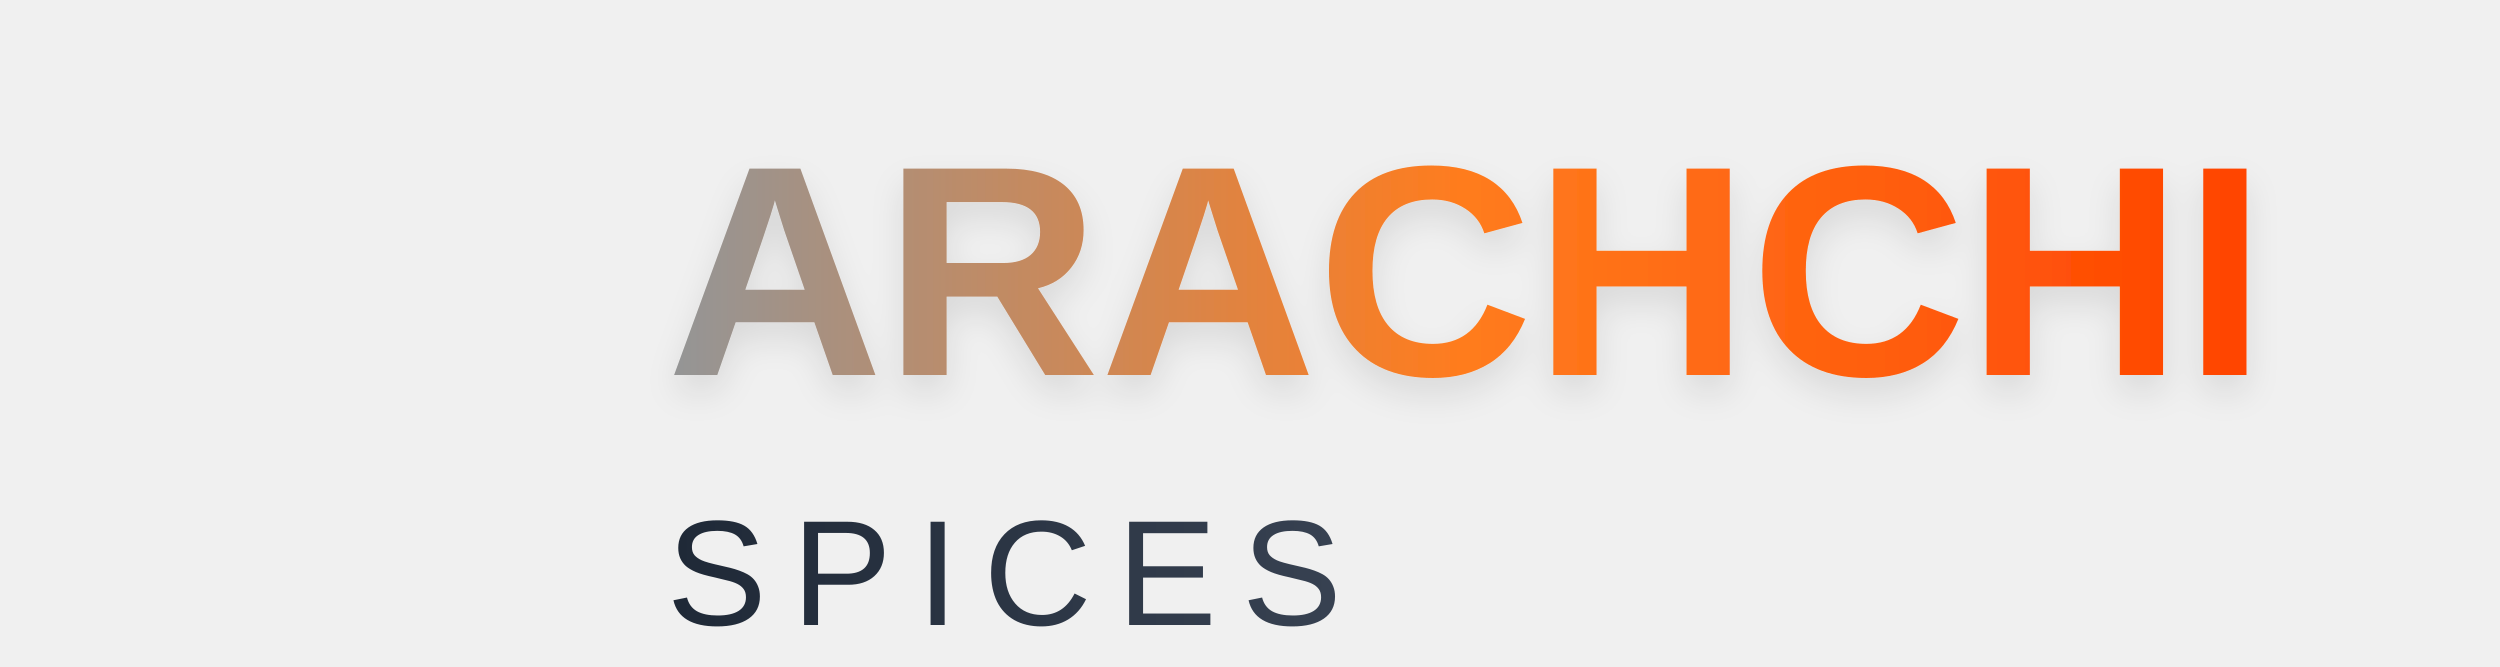
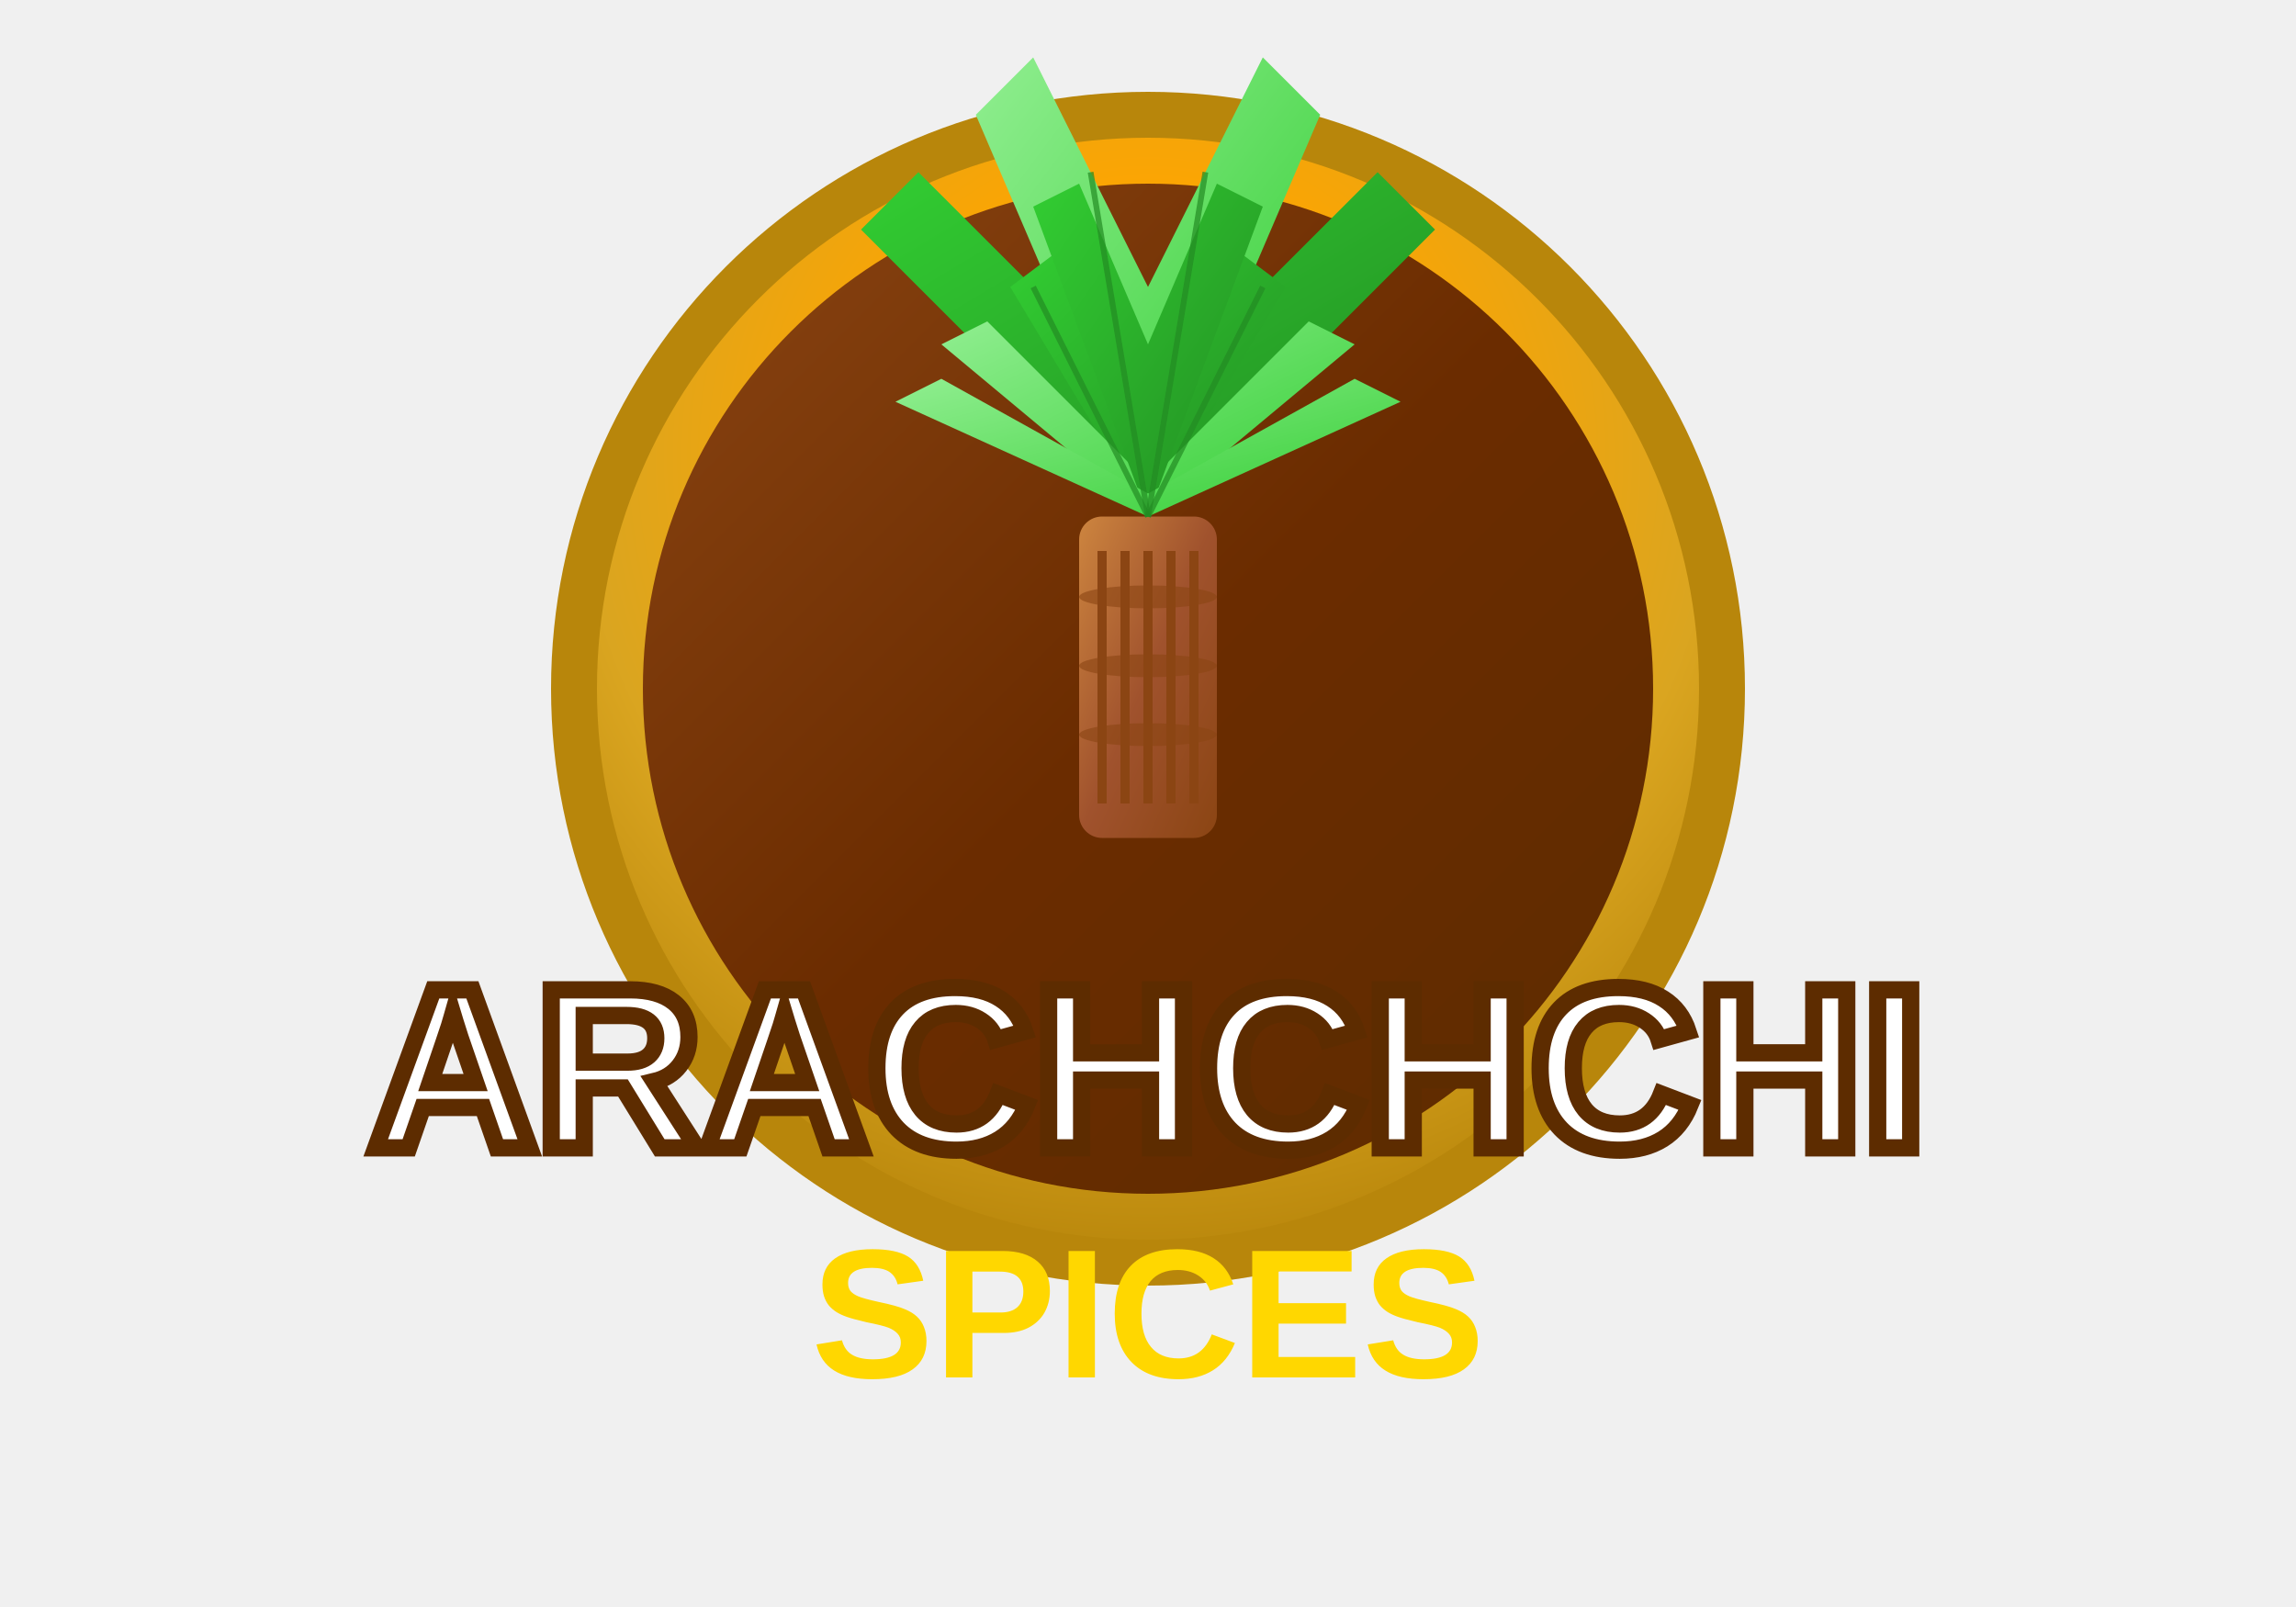
- <svg xmlns="http://www.w3.org/2000/svg" width="300" height="80" viewBox="0 0 300 80">
+ <svg xmlns="http://www.w3.org/2000/svg" width="200" height="140" viewBox="0 0 200 140">
  <defs>
-     <linearGradient id="animatedCinnamonGradient" x1="0%" y1="0%" x2="100%" y2="0%">
-       <stop offset="0%" stop-color="#959595">
-         <animate attributeName="stop-color" values="#959595;#ff7c1e;#ff4400;#ff7c1e;#959595" dur="6s" repeatCount="indefinite" />
-       </stop>
-       <stop offset="50%" stop-color="#ff7c1e">
-         <animate attributeName="stop-color" values="#ff7c1e;#ff4400;#959595;#ff4400;#ff7c1e" dur="6s" repeatCount="indefinite" />
-       </stop>
-       <stop offset="100%" stop-color="#ff4400">
-         <animate attributeName="stop-color" values="#ff4400;#959595;#ff7c1e;#959595;#ff4400" dur="6s" repeatCount="indefinite" />
-       </stop>
+     <radialGradient id="goldGradient" cx="50%" cy="30%" r="70%">
+       <stop offset="0%" style="stop-color:#FFD700;stop-opacity:1" />
+       <stop offset="30%" style="stop-color:#FFA500;stop-opacity:1" />
+       <stop offset="70%" style="stop-color:#DAA520;stop-opacity:1" />
+       <stop offset="100%" style="stop-color:#B8860B;stop-opacity:1" />
+     </radialGradient>
+     <linearGradient id="brownGradient" x1="0%" y1="0%" x2="100%" y2="100%">
+       <stop offset="0%" style="stop-color:#8B4513;stop-opacity:1" />
+       <stop offset="50%" style="stop-color:#6B2C00;stop-opacity:1" />
+       <stop offset="100%" style="stop-color:#5D2C00;stop-opacity:1" />
    </linearGradient>
-     <linearGradient id="textGradient" x1="0%" y1="0%" x2="100%" y2="0%">
-       <stop offset="0%" style="stop-color:#1f2937;stop-opacity:1" />
-       <stop offset="100%" style="stop-color:#374151;stop-opacity:1" />
+     <linearGradient id="trunkGradient" x1="0%" y1="0%" x2="100%" y2="100%">
+       <stop offset="0%" style="stop-color:#CD853F;stop-opacity:1" />
+       <stop offset="50%" style="stop-color:#A0522D;stop-opacity:1" />
+       <stop offset="100%" style="stop-color:#8B4513;stop-opacity:1" />
    </linearGradient>
-     <filter id="shadow" x="-50%" y="-50%" width="200%" height="200%">
-       <feDropShadow dx="0" dy="2" stdDeviation="2" flood-color="#000" flood-opacity="0.1" />
-     </filter>
+     <linearGradient id="frondGradient1" x1="0%" y1="0%" x2="100%" y2="100%">
+       <stop offset="0%" style="stop-color:#32CD32;stop-opacity:1" />
+       <stop offset="100%" style="stop-color:#228B22;stop-opacity:1" />
+     </linearGradient>
+     <linearGradient id="frondGradient2" x1="0%" y1="0%" x2="100%" y2="100%">
+       <stop offset="0%" style="stop-color:#90EE90;stop-opacity:1" />
+       <stop offset="100%" style="stop-color:#32CD32;stop-opacity:1" />
+     </linearGradient>
  </defs>
-   <text x="80" y="45" font-family="Arial, sans-serif" font-size="36" font-weight="bold" fill="url(#animatedCinnamonGradient)" filter="url(#shadow)">
-     ARACHCHI
-     <animate attributeName="opacity" values="0.8;1;0.8" dur="3s" repeatCount="indefinite" />
-   </text>
-   <text x="80" y="75" font-family="Arial, sans-serif" font-size="18" font-weight="normal" fill="url(#textGradient)" letter-spacing="3px">
-     SPICES
-     <animate attributeName="opacity" values="0.7;1;0.7" dur="2.5s" repeatCount="indefinite" />
-   </text>
+   <circle cx="100" cy="60" r="50" fill="url(#goldGradient)" stroke="#B8860B" stroke-width="4" />
+   <circle cx="100" cy="60" r="44" fill="url(#brownGradient)" />
+   <rect x="94" y="45" width="12" height="28" fill="url(#trunkGradient)" rx="2" />
+   <line x1="96" y1="48" x2="96" y2="70" stroke="#8B4513" stroke-width="0.8" />
+   <line x1="98" y1="48" x2="98" y2="70" stroke="#8B4513" stroke-width="0.8" />
+   <line x1="100" y1="48" x2="100" y2="70" stroke="#8B4513" stroke-width="0.8" />
+   <line x1="102" y1="48" x2="102" y2="70" stroke="#8B4513" stroke-width="0.8" />
+   <line x1="104" y1="48" x2="104" y2="70" stroke="#8B4513" stroke-width="0.8" />
+   <ellipse cx="100" cy="52" rx="6" ry="1" fill="#8B4513" opacity="0.6" />
+   <ellipse cx="100" cy="58" rx="6" ry="1" fill="#8B4513" opacity="0.6" />
+   <ellipse cx="100" cy="64" rx="6" ry="1" fill="#8B4513" opacity="0.6" />
+   <path d="M100 45 L75 20 L80 15 L100 35 L120 15 L125 20 L100 45 Z" fill="url(#frondGradient1)" />
+   <path d="M100 45 L85 10 L90 5 L100 25 L110 5 L115 10 L100 45 Z" fill="url(#frondGradient2)" />
+   <path d="M100 45 L88 25 L92 22 L100 40 L108 22 L112 25 L100 45 Z" fill="url(#frondGradient1)" />
+   <path d="M100 45 L82 30 L86 28 L100 42 L114 28 L118 30 L100 45 Z" fill="url(#frondGradient2)" />
+   <path d="M100 45 L90 18 L94 16 L100 30 L106 16 L110 18 L100 45 Z" fill="url(#frondGradient1)" />
+   <path d="M100 45 L78 35 L82 33 L100 43 L118 33 L122 35 L100 45 Z" fill="url(#frondGradient2)" />
+   <path d="M100 45 L90 25" stroke="#228B22" stroke-width="0.5" opacity="0.7" />
+   <path d="M100 45 L110 25" stroke="#228B22" stroke-width="0.5" opacity="0.7" />
+   <path d="M100 45 L95 15" stroke="#228B22" stroke-width="0.5" opacity="0.7" />
+   <path d="M100 45 L105 15" stroke="#228B22" stroke-width="0.5" opacity="0.7" />
+   <text x="100" y="100" text-anchor="middle" font-family="Arial, sans-serif" font-size="20" font-weight="bold" fill="white" stroke="#5D2C00" stroke-width="1.5">ARACHCHCHI</text>
+   <text x="100" y="120" text-anchor="middle" font-family="Arial, sans-serif" font-size="16" font-weight="bold" fill="#FFD700">SPICES</text>
</svg>
